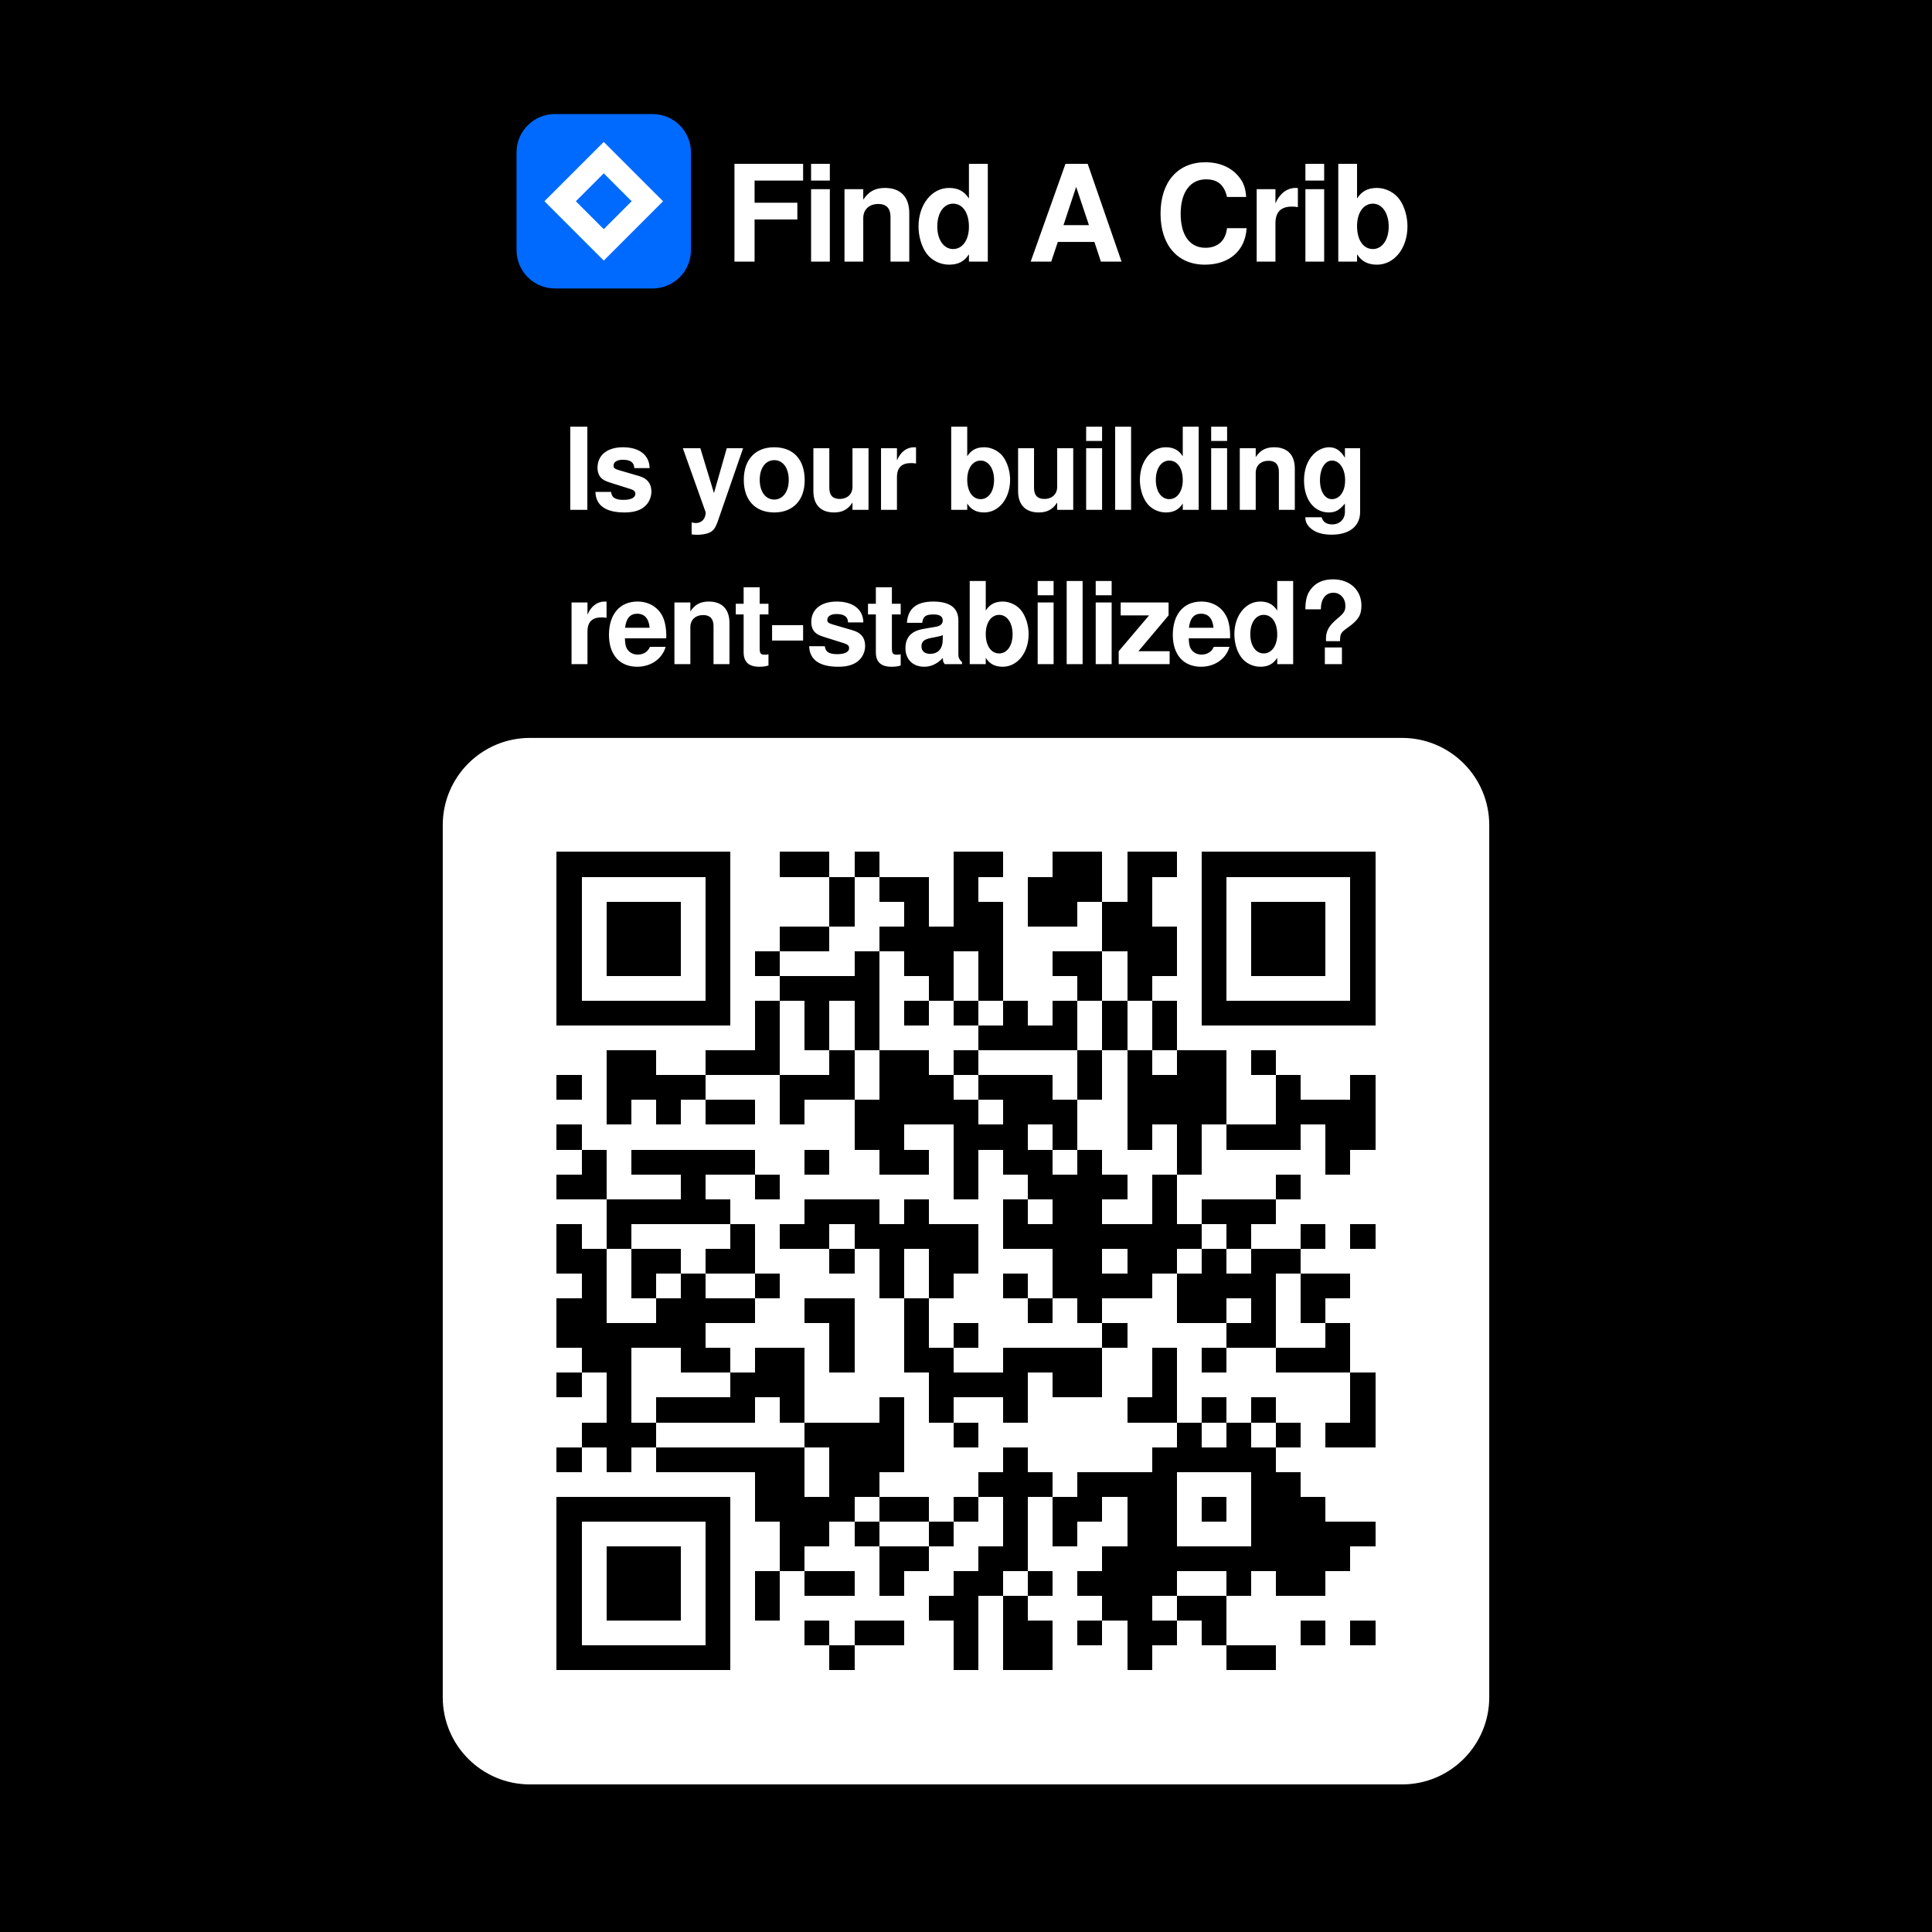
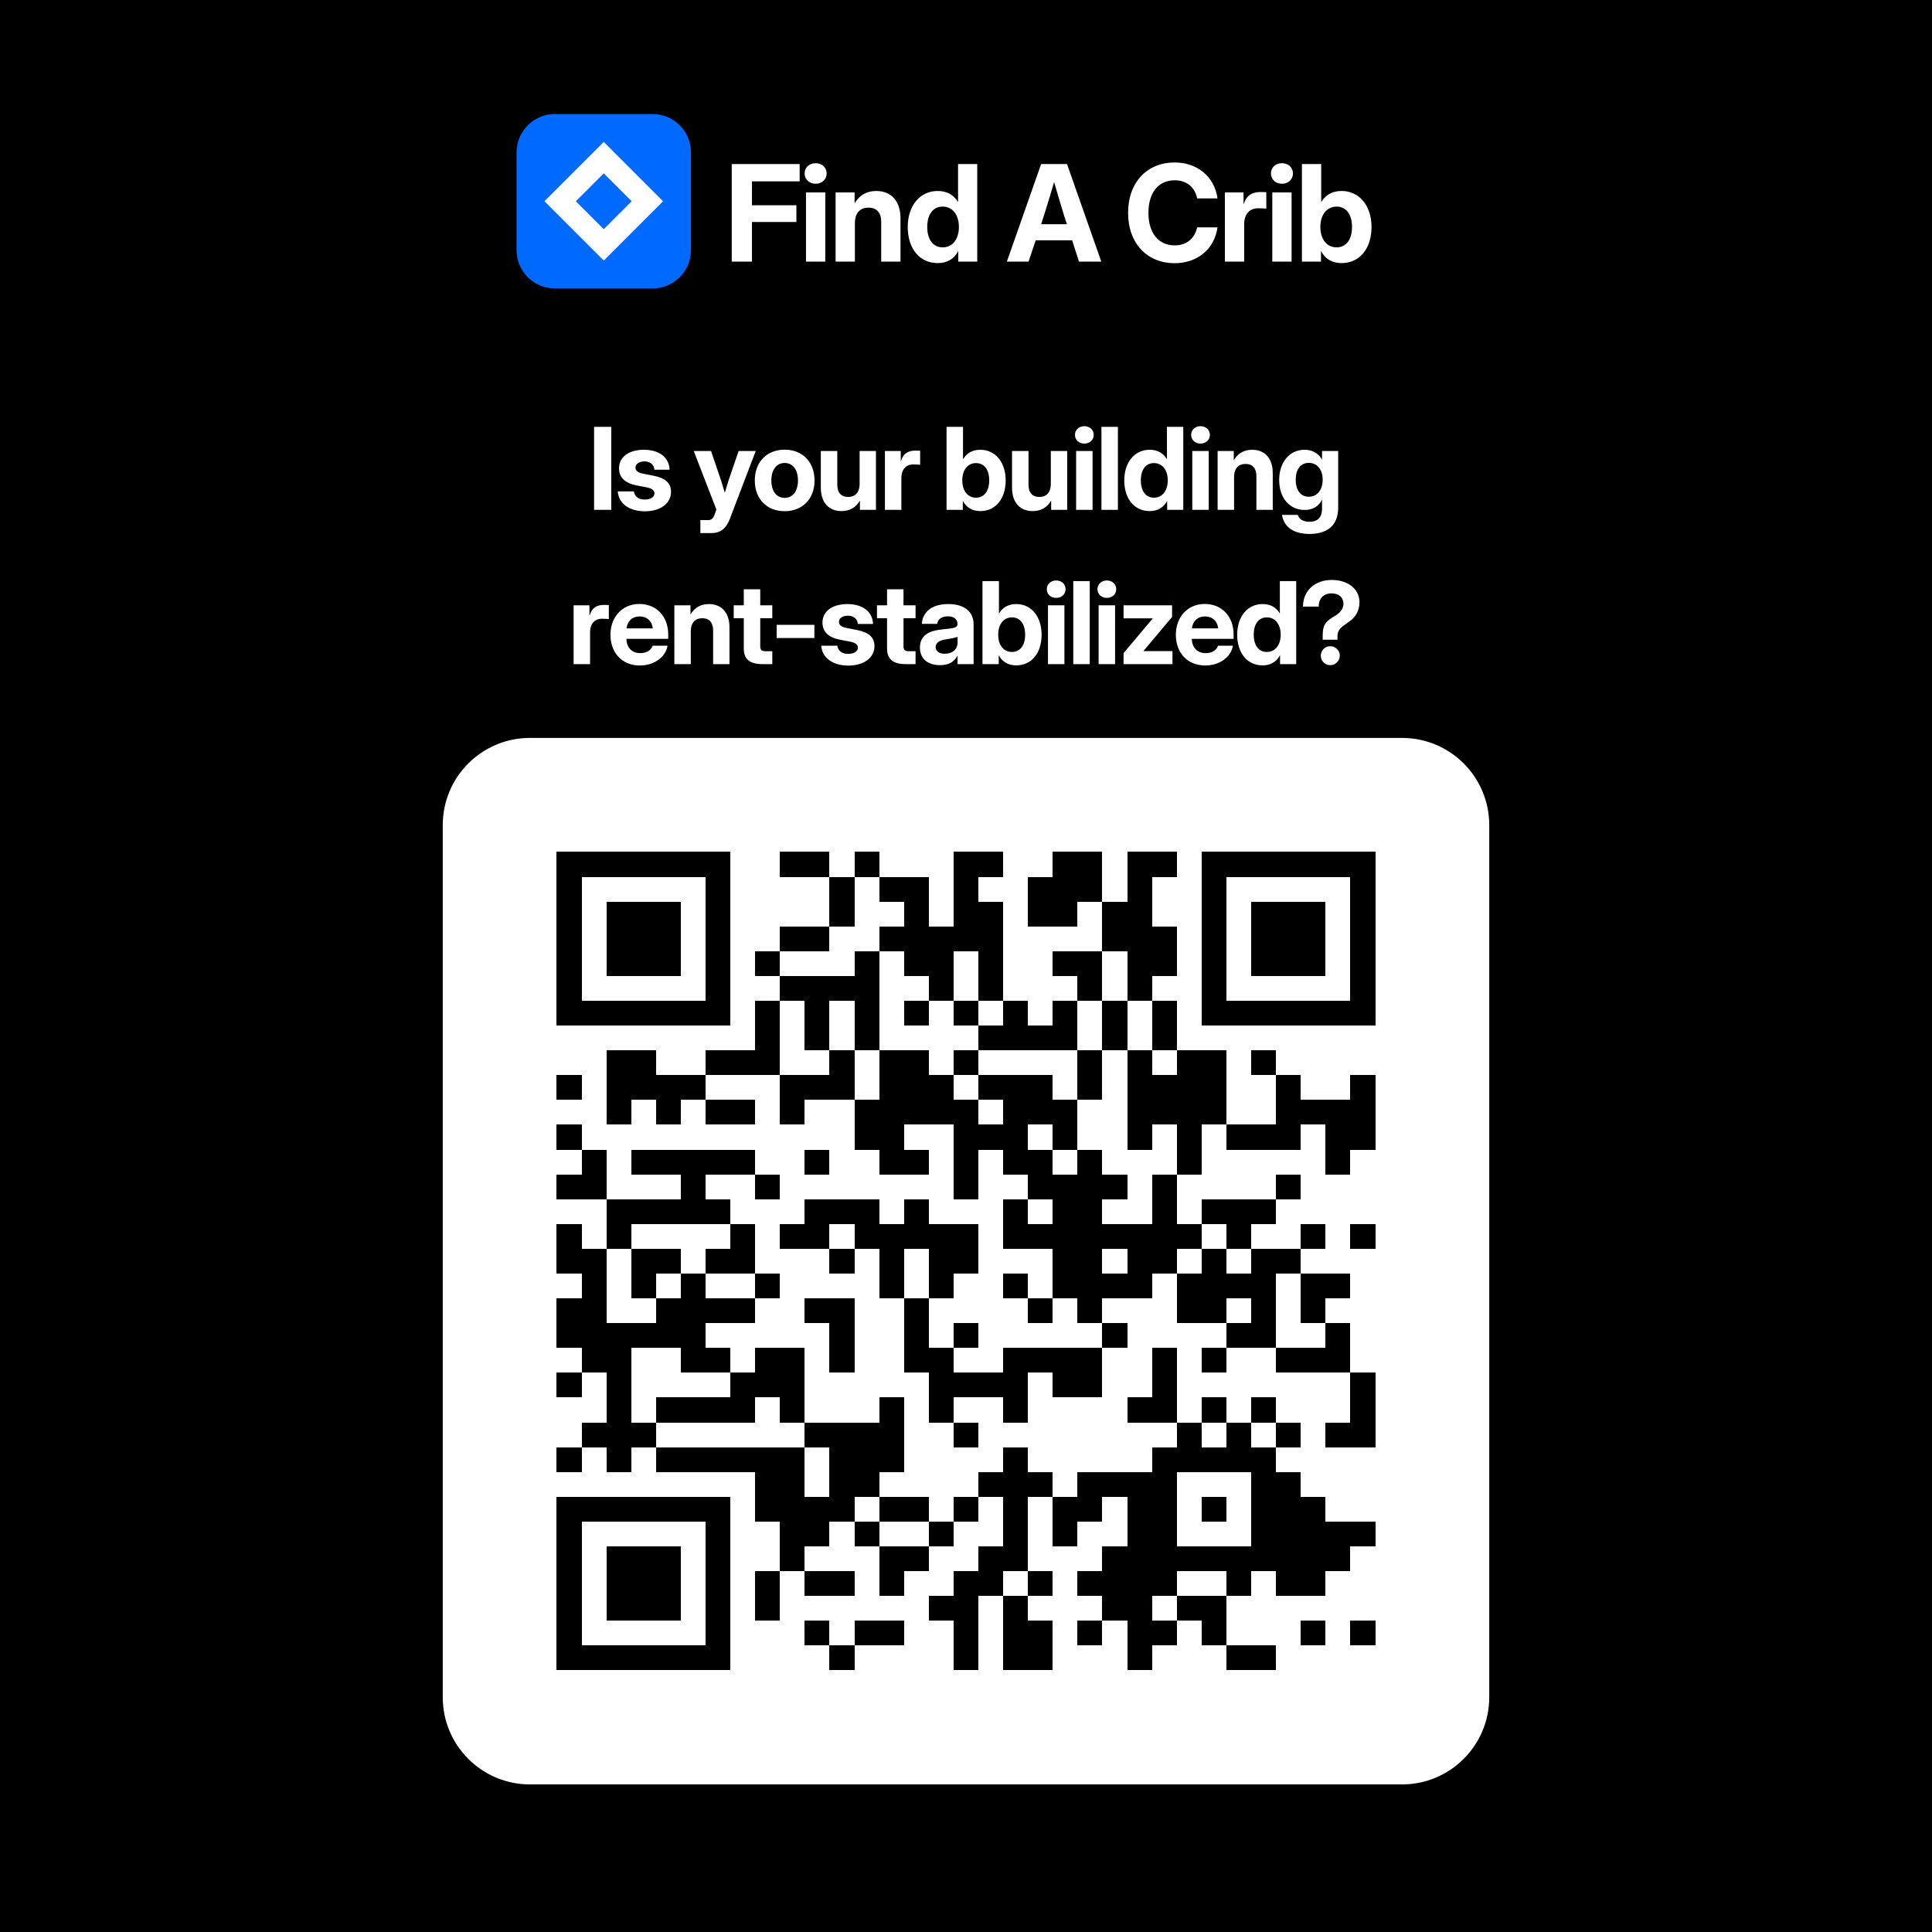
<svg xmlns="http://www.w3.org/2000/svg" width="4in" height="4in" viewBox="0 0 288.00 288.00">
  <rect x="0.00" y="0.00" width="288.00" height="288.00" rx="0.00" fill="#000000" />
  <rect x="77.00" y="17.00" width="26.00" height="26.00" rx="5.72" fill="#006AFF" />
  <path d="M90.00,21.16 L98.84,30.00 L90.00,38.84 L81.16,30.00 Z" fill="#FFFFFF" />
  <path d="M90.00,25.84 L94.16,30.00 L90.00,34.16 L85.84,30.00 Z" fill="#006AFF" />
-   <text x="108.00" y="39.00" font-family="Helvetica Neue, Helvetica, Arial, sans-serif" font-size="20.00" font-weight="700" fill="#FFFFFF" text-anchor="start" letter-spacing="-0.50">Find A Crib</text>
-   <text x="144.00" y="76.00" font-family="Helvetica Neue, Helvetica, Arial, sans-serif" font-size="17.00" font-weight="700" fill="#FFFFFF" text-anchor="middle" letter-spacing="-0.40">Is your building</text>
-   <text x="144.00" y="99.00" font-family="Helvetica Neue, Helvetica, Arial, sans-serif" font-size="17.00" font-weight="700" fill="#FFFFFF" text-anchor="middle" letter-spacing="-0.40">rent-stabilized?</text>
+   <text x="108.00" y="39.00" font-family="Inter Display, Inter, Helvetica Neue, Helvetica, Arial, sans-serif" font-size="20.00" font-weight="700" fill="#FFFFFF" text-anchor="start" letter-spacing="-0.50">Find A Crib</text>
+   <text x="144.00" y="76.00" font-family="Inter Display, Inter, Helvetica Neue, Helvetica, Arial, sans-serif" font-size="17.00" font-weight="700" fill="#FFFFFF" text-anchor="middle" letter-spacing="-0.40">Is your building</text>
+   <text x="144.00" y="99.00" font-family="Inter Display, Inter, Helvetica Neue, Helvetica, Arial, sans-serif" font-size="17.00" font-weight="700" fill="#FFFFFF" text-anchor="middle" letter-spacing="-0.40">rent-stabilized?</text>
  <rect x="66.00" y="110.00" width="156.00" height="156.00" rx="13.00" fill="#FFFFFF" />
  <path d="M83.000,127.000h3.697v3.697h-3.697zM86.697,127.000h3.697v3.697h-3.697zM90.394,127.000h3.697v3.697h-3.697zM94.091,127.000h3.697v3.697h-3.697zM97.788,127.000h3.697v3.697h-3.697zM101.485,127.000h3.697v3.697h-3.697zM105.182,127.000h3.697v3.697h-3.697zM116.273,127.000h3.697v3.697h-3.697zM119.970,127.000h3.697v3.697h-3.697zM127.364,127.000h3.697v3.697h-3.697zM142.152,127.000h3.697v3.697h-3.697zM145.848,127.000h3.697v3.697h-3.697zM156.939,127.000h3.697v3.697h-3.697zM160.636,127.000h3.697v3.697h-3.697zM168.030,127.000h3.697v3.697h-3.697zM171.727,127.000h3.697v3.697h-3.697zM179.121,127.000h3.697v3.697h-3.697zM182.818,127.000h3.697v3.697h-3.697zM186.515,127.000h3.697v3.697h-3.697zM190.212,127.000h3.697v3.697h-3.697zM193.909,127.000h3.697v3.697h-3.697zM197.606,127.000h3.697v3.697h-3.697zM201.303,127.000h3.697v3.697h-3.697zM83.000,130.697h3.697v3.697h-3.697zM105.182,130.697h3.697v3.697h-3.697zM123.667,130.697h3.697v3.697h-3.697zM131.061,130.697h3.697v3.697h-3.697zM134.758,130.697h3.697v3.697h-3.697zM142.152,130.697h3.697v3.697h-3.697zM153.242,130.697h3.697v3.697h-3.697zM156.939,130.697h3.697v3.697h-3.697zM160.636,130.697h3.697v3.697h-3.697zM168.030,130.697h3.697v3.697h-3.697zM179.121,130.697h3.697v3.697h-3.697zM201.303,130.697h3.697v3.697h-3.697zM83.000,134.394h3.697v3.697h-3.697zM90.394,134.394h3.697v3.697h-3.697zM94.091,134.394h3.697v3.697h-3.697zM97.788,134.394h3.697v3.697h-3.697zM105.182,134.394h3.697v3.697h-3.697zM123.667,134.394h3.697v3.697h-3.697zM134.758,134.394h3.697v3.697h-3.697zM142.152,134.394h3.697v3.697h-3.697zM145.848,134.394h3.697v3.697h-3.697zM153.242,134.394h3.697v3.697h-3.697zM156.939,134.394h3.697v3.697h-3.697zM164.333,134.394h3.697v3.697h-3.697zM168.030,134.394h3.697v3.697h-3.697zM179.121,134.394h3.697v3.697h-3.697zM186.515,134.394h3.697v3.697h-3.697zM190.212,134.394h3.697v3.697h-3.697zM193.909,134.394h3.697v3.697h-3.697zM201.303,134.394h3.697v3.697h-3.697zM83.000,138.091h3.697v3.697h-3.697zM90.394,138.091h3.697v3.697h-3.697zM94.091,138.091h3.697v3.697h-3.697zM97.788,138.091h3.697v3.697h-3.697zM105.182,138.091h3.697v3.697h-3.697zM116.273,138.091h3.697v3.697h-3.697zM119.970,138.091h3.697v3.697h-3.697zM131.061,138.091h3.697v3.697h-3.697zM134.758,138.091h3.697v3.697h-3.697zM138.455,138.091h3.697v3.697h-3.697zM142.152,138.091h3.697v3.697h-3.697zM145.848,138.091h3.697v3.697h-3.697zM164.333,138.091h3.697v3.697h-3.697zM168.030,138.091h3.697v3.697h-3.697zM171.727,138.091h3.697v3.697h-3.697zM179.121,138.091h3.697v3.697h-3.697zM186.515,138.091h3.697v3.697h-3.697zM190.212,138.091h3.697v3.697h-3.697zM193.909,138.091h3.697v3.697h-3.697zM201.303,138.091h3.697v3.697h-3.697zM83.000,141.788h3.697v3.697h-3.697zM90.394,141.788h3.697v3.697h-3.697zM94.091,141.788h3.697v3.697h-3.697zM97.788,141.788h3.697v3.697h-3.697zM105.182,141.788h3.697v3.697h-3.697zM112.576,141.788h3.697v3.697h-3.697zM127.364,141.788h3.697v3.697h-3.697zM134.758,141.788h3.697v3.697h-3.697zM138.455,141.788h3.697v3.697h-3.697zM145.848,141.788h3.697v3.697h-3.697zM156.939,141.788h3.697v3.697h-3.697zM160.636,141.788h3.697v3.697h-3.697zM168.030,141.788h3.697v3.697h-3.697zM171.727,141.788h3.697v3.697h-3.697zM179.121,141.788h3.697v3.697h-3.697zM186.515,141.788h3.697v3.697h-3.697zM190.212,141.788h3.697v3.697h-3.697zM193.909,141.788h3.697v3.697h-3.697zM201.303,141.788h3.697v3.697h-3.697zM83.000,145.485h3.697v3.697h-3.697zM105.182,145.485h3.697v3.697h-3.697zM116.273,145.485h3.697v3.697h-3.697zM119.970,145.485h3.697v3.697h-3.697zM123.667,145.485h3.697v3.697h-3.697zM127.364,145.485h3.697v3.697h-3.697zM138.455,145.485h3.697v3.697h-3.697zM145.848,145.485h3.697v3.697h-3.697zM160.636,145.485h3.697v3.697h-3.697zM168.030,145.485h3.697v3.697h-3.697zM179.121,145.485h3.697v3.697h-3.697zM201.303,145.485h3.697v3.697h-3.697zM83.000,149.182h3.697v3.697h-3.697zM86.697,149.182h3.697v3.697h-3.697zM90.394,149.182h3.697v3.697h-3.697zM94.091,149.182h3.697v3.697h-3.697zM97.788,149.182h3.697v3.697h-3.697zM101.485,149.182h3.697v3.697h-3.697zM105.182,149.182h3.697v3.697h-3.697zM112.576,149.182h3.697v3.697h-3.697zM119.970,149.182h3.697v3.697h-3.697zM127.364,149.182h3.697v3.697h-3.697zM134.758,149.182h3.697v3.697h-3.697zM142.152,149.182h3.697v3.697h-3.697zM149.545,149.182h3.697v3.697h-3.697zM156.939,149.182h3.697v3.697h-3.697zM164.333,149.182h3.697v3.697h-3.697zM171.727,149.182h3.697v3.697h-3.697zM179.121,149.182h3.697v3.697h-3.697zM182.818,149.182h3.697v3.697h-3.697zM186.515,149.182h3.697v3.697h-3.697zM190.212,149.182h3.697v3.697h-3.697zM193.909,149.182h3.697v3.697h-3.697zM197.606,149.182h3.697v3.697h-3.697zM201.303,149.182h3.697v3.697h-3.697zM112.576,152.879h3.697v3.697h-3.697zM119.970,152.879h3.697v3.697h-3.697zM127.364,152.879h3.697v3.697h-3.697zM145.848,152.879h3.697v3.697h-3.697zM149.545,152.879h3.697v3.697h-3.697zM153.242,152.879h3.697v3.697h-3.697zM156.939,152.879h3.697v3.697h-3.697zM164.333,152.879h3.697v3.697h-3.697zM171.727,152.879h3.697v3.697h-3.697zM90.394,156.576h3.697v3.697h-3.697zM94.091,156.576h3.697v3.697h-3.697zM105.182,156.576h3.697v3.697h-3.697zM108.879,156.576h3.697v3.697h-3.697zM112.576,156.576h3.697v3.697h-3.697zM123.667,156.576h3.697v3.697h-3.697zM131.061,156.576h3.697v3.697h-3.697zM134.758,156.576h3.697v3.697h-3.697zM142.152,156.576h3.697v3.697h-3.697zM160.636,156.576h3.697v3.697h-3.697zM168.030,156.576h3.697v3.697h-3.697zM175.424,156.576h3.697v3.697h-3.697zM179.121,156.576h3.697v3.697h-3.697zM186.515,156.576h3.697v3.697h-3.697zM83.000,160.273h3.697v3.697h-3.697zM90.394,160.273h3.697v3.697h-3.697zM94.091,160.273h3.697v3.697h-3.697zM97.788,160.273h3.697v3.697h-3.697zM101.485,160.273h3.697v3.697h-3.697zM116.273,160.273h3.697v3.697h-3.697zM119.970,160.273h3.697v3.697h-3.697zM123.667,160.273h3.697v3.697h-3.697zM131.061,160.273h3.697v3.697h-3.697zM134.758,160.273h3.697v3.697h-3.697zM138.455,160.273h3.697v3.697h-3.697zM145.848,160.273h3.697v3.697h-3.697zM149.545,160.273h3.697v3.697h-3.697zM153.242,160.273h3.697v3.697h-3.697zM160.636,160.273h3.697v3.697h-3.697zM168.030,160.273h3.697v3.697h-3.697zM171.727,160.273h3.697v3.697h-3.697zM175.424,160.273h3.697v3.697h-3.697zM179.121,160.273h3.697v3.697h-3.697zM190.212,160.273h3.697v3.697h-3.697zM201.303,160.273h3.697v3.697h-3.697zM90.394,163.970h3.697v3.697h-3.697zM97.788,163.970h3.697v3.697h-3.697zM105.182,163.970h3.697v3.697h-3.697zM108.879,163.970h3.697v3.697h-3.697zM116.273,163.970h3.697v3.697h-3.697zM127.364,163.970h3.697v3.697h-3.697zM131.061,163.970h3.697v3.697h-3.697zM134.758,163.970h3.697v3.697h-3.697zM138.455,163.970h3.697v3.697h-3.697zM142.152,163.970h3.697v3.697h-3.697zM149.545,163.970h3.697v3.697h-3.697zM153.242,163.970h3.697v3.697h-3.697zM156.939,163.970h3.697v3.697h-3.697zM168.030,163.970h3.697v3.697h-3.697zM171.727,163.970h3.697v3.697h-3.697zM175.424,163.970h3.697v3.697h-3.697zM179.121,163.970h3.697v3.697h-3.697zM190.212,163.970h3.697v3.697h-3.697zM193.909,163.970h3.697v3.697h-3.697zM197.606,163.970h3.697v3.697h-3.697zM201.303,163.970h3.697v3.697h-3.697zM83.000,167.667h3.697v3.697h-3.697zM127.364,167.667h3.697v3.697h-3.697zM131.061,167.667h3.697v3.697h-3.697zM142.152,167.667h3.697v3.697h-3.697zM145.848,167.667h3.697v3.697h-3.697zM149.545,167.667h3.697v3.697h-3.697zM156.939,167.667h3.697v3.697h-3.697zM168.030,167.667h3.697v3.697h-3.697zM175.424,167.667h3.697v3.697h-3.697zM182.818,167.667h3.697v3.697h-3.697zM186.515,167.667h3.697v3.697h-3.697zM190.212,167.667h3.697v3.697h-3.697zM197.606,167.667h3.697v3.697h-3.697zM201.303,167.667h3.697v3.697h-3.697zM86.697,171.364h3.697v3.697h-3.697zM94.091,171.364h3.697v3.697h-3.697zM97.788,171.364h3.697v3.697h-3.697zM101.485,171.364h3.697v3.697h-3.697zM105.182,171.364h3.697v3.697h-3.697zM108.879,171.364h3.697v3.697h-3.697zM119.970,171.364h3.697v3.697h-3.697zM131.061,171.364h3.697v3.697h-3.697zM134.758,171.364h3.697v3.697h-3.697zM142.152,171.364h3.697v3.697h-3.697zM149.545,171.364h3.697v3.697h-3.697zM153.242,171.364h3.697v3.697h-3.697zM160.636,171.364h3.697v3.697h-3.697zM175.424,171.364h3.697v3.697h-3.697zM197.606,171.364h3.697v3.697h-3.697zM83.000,175.061h3.697v3.697h-3.697zM86.697,175.061h3.697v3.697h-3.697zM101.485,175.061h3.697v3.697h-3.697zM112.576,175.061h3.697v3.697h-3.697zM142.152,175.061h3.697v3.697h-3.697zM153.242,175.061h3.697v3.697h-3.697zM156.939,175.061h3.697v3.697h-3.697zM160.636,175.061h3.697v3.697h-3.697zM164.333,175.061h3.697v3.697h-3.697zM171.727,175.061h3.697v3.697h-3.697zM190.212,175.061h3.697v3.697h-3.697zM90.394,178.758h3.697v3.697h-3.697zM94.091,178.758h3.697v3.697h-3.697zM97.788,178.758h3.697v3.697h-3.697zM101.485,178.758h3.697v3.697h-3.697zM105.182,178.758h3.697v3.697h-3.697zM119.970,178.758h3.697v3.697h-3.697zM123.667,178.758h3.697v3.697h-3.697zM127.364,178.758h3.697v3.697h-3.697zM134.758,178.758h3.697v3.697h-3.697zM149.545,178.758h3.697v3.697h-3.697zM156.939,178.758h3.697v3.697h-3.697zM160.636,178.758h3.697v3.697h-3.697zM171.727,178.758h3.697v3.697h-3.697zM179.121,178.758h3.697v3.697h-3.697zM182.818,178.758h3.697v3.697h-3.697zM186.515,178.758h3.697v3.697h-3.697zM83.000,182.455h3.697v3.697h-3.697zM90.394,182.455h3.697v3.697h-3.697zM108.879,182.455h3.697v3.697h-3.697zM116.273,182.455h3.697v3.697h-3.697zM119.970,182.455h3.697v3.697h-3.697zM127.364,182.455h3.697v3.697h-3.697zM131.061,182.455h3.697v3.697h-3.697zM134.758,182.455h3.697v3.697h-3.697zM138.455,182.455h3.697v3.697h-3.697zM142.152,182.455h3.697v3.697h-3.697zM149.545,182.455h3.697v3.697h-3.697zM153.242,182.455h3.697v3.697h-3.697zM156.939,182.455h3.697v3.697h-3.697zM160.636,182.455h3.697v3.697h-3.697zM164.333,182.455h3.697v3.697h-3.697zM168.030,182.455h3.697v3.697h-3.697zM171.727,182.455h3.697v3.697h-3.697zM175.424,182.455h3.697v3.697h-3.697zM182.818,182.455h3.697v3.697h-3.697zM193.909,182.455h3.697v3.697h-3.697zM201.303,182.455h3.697v3.697h-3.697zM83.000,186.152h3.697v3.697h-3.697zM86.697,186.152h3.697v3.697h-3.697zM94.091,186.152h3.697v3.697h-3.697zM97.788,186.152h3.697v3.697h-3.697zM105.182,186.152h3.697v3.697h-3.697zM108.879,186.152h3.697v3.697h-3.697zM123.667,186.152h3.697v3.697h-3.697zM131.061,186.152h3.697v3.697h-3.697zM138.455,186.152h3.697v3.697h-3.697zM142.152,186.152h3.697v3.697h-3.697zM156.939,186.152h3.697v3.697h-3.697zM160.636,186.152h3.697v3.697h-3.697zM168.030,186.152h3.697v3.697h-3.697zM171.727,186.152h3.697v3.697h-3.697zM179.121,186.152h3.697v3.697h-3.697zM186.515,186.152h3.697v3.697h-3.697zM190.212,186.152h3.697v3.697h-3.697zM86.697,189.848h3.697v3.697h-3.697zM94.091,189.848h3.697v3.697h-3.697zM101.485,189.848h3.697v3.697h-3.697zM112.576,189.848h3.697v3.697h-3.697zM131.061,189.848h3.697v3.697h-3.697zM138.455,189.848h3.697v3.697h-3.697zM149.545,189.848h3.697v3.697h-3.697zM156.939,189.848h3.697v3.697h-3.697zM160.636,189.848h3.697v3.697h-3.697zM164.333,189.848h3.697v3.697h-3.697zM168.030,189.848h3.697v3.697h-3.697zM175.424,189.848h3.697v3.697h-3.697zM179.121,189.848h3.697v3.697h-3.697zM182.818,189.848h3.697v3.697h-3.697zM186.515,189.848h3.697v3.697h-3.697zM193.909,189.848h3.697v3.697h-3.697zM197.606,189.848h3.697v3.697h-3.697zM83.000,193.545h3.697v3.697h-3.697zM86.697,193.545h3.697v3.697h-3.697zM97.788,193.545h3.697v3.697h-3.697zM101.485,193.545h3.697v3.697h-3.697zM105.182,193.545h3.697v3.697h-3.697zM108.879,193.545h3.697v3.697h-3.697zM119.970,193.545h3.697v3.697h-3.697zM123.667,193.545h3.697v3.697h-3.697zM134.758,193.545h3.697v3.697h-3.697zM153.242,193.545h3.697v3.697h-3.697zM160.636,193.545h3.697v3.697h-3.697zM175.424,193.545h3.697v3.697h-3.697zM179.121,193.545h3.697v3.697h-3.697zM186.515,193.545h3.697v3.697h-3.697zM193.909,193.545h3.697v3.697h-3.697zM83.000,197.242h3.697v3.697h-3.697zM86.697,197.242h3.697v3.697h-3.697zM90.394,197.242h3.697v3.697h-3.697zM94.091,197.242h3.697v3.697h-3.697zM97.788,197.242h3.697v3.697h-3.697zM101.485,197.242h3.697v3.697h-3.697zM123.667,197.242h3.697v3.697h-3.697zM134.758,197.242h3.697v3.697h-3.697zM142.152,197.242h3.697v3.697h-3.697zM164.333,197.242h3.697v3.697h-3.697zM182.818,197.242h3.697v3.697h-3.697zM186.515,197.242h3.697v3.697h-3.697zM197.606,197.242h3.697v3.697h-3.697zM86.697,200.939h3.697v3.697h-3.697zM90.394,200.939h3.697v3.697h-3.697zM101.485,200.939h3.697v3.697h-3.697zM105.182,200.939h3.697v3.697h-3.697zM112.576,200.939h3.697v3.697h-3.697zM116.273,200.939h3.697v3.697h-3.697zM123.667,200.939h3.697v3.697h-3.697zM134.758,200.939h3.697v3.697h-3.697zM138.455,200.939h3.697v3.697h-3.697zM149.545,200.939h3.697v3.697h-3.697zM153.242,200.939h3.697v3.697h-3.697zM156.939,200.939h3.697v3.697h-3.697zM160.636,200.939h3.697v3.697h-3.697zM171.727,200.939h3.697v3.697h-3.697zM179.121,200.939h3.697v3.697h-3.697zM190.212,200.939h3.697v3.697h-3.697zM193.909,200.939h3.697v3.697h-3.697zM197.606,200.939h3.697v3.697h-3.697zM83.000,204.636h3.697v3.697h-3.697zM90.394,204.636h3.697v3.697h-3.697zM108.879,204.636h3.697v3.697h-3.697zM112.576,204.636h3.697v3.697h-3.697zM116.273,204.636h3.697v3.697h-3.697zM138.455,204.636h3.697v3.697h-3.697zM142.152,204.636h3.697v3.697h-3.697zM145.848,204.636h3.697v3.697h-3.697zM149.545,204.636h3.697v3.697h-3.697zM156.939,204.636h3.697v3.697h-3.697zM160.636,204.636h3.697v3.697h-3.697zM171.727,204.636h3.697v3.697h-3.697zM201.303,204.636h3.697v3.697h-3.697zM90.394,208.333h3.697v3.697h-3.697zM97.788,208.333h3.697v3.697h-3.697zM101.485,208.333h3.697v3.697h-3.697zM105.182,208.333h3.697v3.697h-3.697zM108.879,208.333h3.697v3.697h-3.697zM116.273,208.333h3.697v3.697h-3.697zM131.061,208.333h3.697v3.697h-3.697zM138.455,208.333h3.697v3.697h-3.697zM149.545,208.333h3.697v3.697h-3.697zM168.030,208.333h3.697v3.697h-3.697zM171.727,208.333h3.697v3.697h-3.697zM179.121,208.333h3.697v3.697h-3.697zM186.515,208.333h3.697v3.697h-3.697zM201.303,208.333h3.697v3.697h-3.697zM86.697,212.030h3.697v3.697h-3.697zM90.394,212.030h3.697v3.697h-3.697zM94.091,212.030h3.697v3.697h-3.697zM119.970,212.030h3.697v3.697h-3.697zM123.667,212.030h3.697v3.697h-3.697zM127.364,212.030h3.697v3.697h-3.697zM131.061,212.030h3.697v3.697h-3.697zM142.152,212.030h3.697v3.697h-3.697zM175.424,212.030h3.697v3.697h-3.697zM182.818,212.030h3.697v3.697h-3.697zM190.212,212.030h3.697v3.697h-3.697zM197.606,212.030h3.697v3.697h-3.697zM201.303,212.030h3.697v3.697h-3.697zM83.000,215.727h3.697v3.697h-3.697zM90.394,215.727h3.697v3.697h-3.697zM97.788,215.727h3.697v3.697h-3.697zM101.485,215.727h3.697v3.697h-3.697zM105.182,215.727h3.697v3.697h-3.697zM108.879,215.727h3.697v3.697h-3.697zM112.576,215.727h3.697v3.697h-3.697zM116.273,215.727h3.697v3.697h-3.697zM123.667,215.727h3.697v3.697h-3.697zM127.364,215.727h3.697v3.697h-3.697zM131.061,215.727h3.697v3.697h-3.697zM149.545,215.727h3.697v3.697h-3.697zM171.727,215.727h3.697v3.697h-3.697zM175.424,215.727h3.697v3.697h-3.697zM179.121,215.727h3.697v3.697h-3.697zM182.818,215.727h3.697v3.697h-3.697zM186.515,215.727h3.697v3.697h-3.697zM112.576,219.424h3.697v3.697h-3.697zM116.273,219.424h3.697v3.697h-3.697zM123.667,219.424h3.697v3.697h-3.697zM127.364,219.424h3.697v3.697h-3.697zM145.848,219.424h3.697v3.697h-3.697zM149.545,219.424h3.697v3.697h-3.697zM153.242,219.424h3.697v3.697h-3.697zM160.636,219.424h3.697v3.697h-3.697zM164.333,219.424h3.697v3.697h-3.697zM168.030,219.424h3.697v3.697h-3.697zM171.727,219.424h3.697v3.697h-3.697zM186.515,219.424h3.697v3.697h-3.697zM190.212,219.424h3.697v3.697h-3.697zM83.000,223.121h3.697v3.697h-3.697zM86.697,223.121h3.697v3.697h-3.697zM90.394,223.121h3.697v3.697h-3.697zM94.091,223.121h3.697v3.697h-3.697zM97.788,223.121h3.697v3.697h-3.697zM101.485,223.121h3.697v3.697h-3.697zM105.182,223.121h3.697v3.697h-3.697zM112.576,223.121h3.697v3.697h-3.697zM116.273,223.121h3.697v3.697h-3.697zM119.970,223.121h3.697v3.697h-3.697zM123.667,223.121h3.697v3.697h-3.697zM131.061,223.121h3.697v3.697h-3.697zM134.758,223.121h3.697v3.697h-3.697zM142.152,223.121h3.697v3.697h-3.697zM149.545,223.121h3.697v3.697h-3.697zM156.939,223.121h3.697v3.697h-3.697zM160.636,223.121h3.697v3.697h-3.697zM168.030,223.121h3.697v3.697h-3.697zM171.727,223.121h3.697v3.697h-3.697zM179.121,223.121h3.697v3.697h-3.697zM186.515,223.121h3.697v3.697h-3.697zM190.212,223.121h3.697v3.697h-3.697zM193.909,223.121h3.697v3.697h-3.697zM83.000,226.818h3.697v3.697h-3.697zM105.182,226.818h3.697v3.697h-3.697zM116.273,226.818h3.697v3.697h-3.697zM119.970,226.818h3.697v3.697h-3.697zM127.364,226.818h3.697v3.697h-3.697zM138.455,226.818h3.697v3.697h-3.697zM149.545,226.818h3.697v3.697h-3.697zM156.939,226.818h3.697v3.697h-3.697zM168.030,226.818h3.697v3.697h-3.697zM171.727,226.818h3.697v3.697h-3.697zM186.515,226.818h3.697v3.697h-3.697zM190.212,226.818h3.697v3.697h-3.697zM193.909,226.818h3.697v3.697h-3.697zM197.606,226.818h3.697v3.697h-3.697zM201.303,226.818h3.697v3.697h-3.697zM83.000,230.515h3.697v3.697h-3.697zM90.394,230.515h3.697v3.697h-3.697zM94.091,230.515h3.697v3.697h-3.697zM97.788,230.515h3.697v3.697h-3.697zM105.182,230.515h3.697v3.697h-3.697zM116.273,230.515h3.697v3.697h-3.697zM131.061,230.515h3.697v3.697h-3.697zM134.758,230.515h3.697v3.697h-3.697zM145.848,230.515h3.697v3.697h-3.697zM149.545,230.515h3.697v3.697h-3.697zM164.333,230.515h3.697v3.697h-3.697zM168.030,230.515h3.697v3.697h-3.697zM171.727,230.515h3.697v3.697h-3.697zM175.424,230.515h3.697v3.697h-3.697zM179.121,230.515h3.697v3.697h-3.697zM182.818,230.515h3.697v3.697h-3.697zM186.515,230.515h3.697v3.697h-3.697zM190.212,230.515h3.697v3.697h-3.697zM193.909,230.515h3.697v3.697h-3.697zM197.606,230.515h3.697v3.697h-3.697zM83.000,234.212h3.697v3.697h-3.697zM90.394,234.212h3.697v3.697h-3.697zM94.091,234.212h3.697v3.697h-3.697zM97.788,234.212h3.697v3.697h-3.697zM105.182,234.212h3.697v3.697h-3.697zM112.576,234.212h3.697v3.697h-3.697zM119.970,234.212h3.697v3.697h-3.697zM123.667,234.212h3.697v3.697h-3.697zM131.061,234.212h3.697v3.697h-3.697zM142.152,234.212h3.697v3.697h-3.697zM145.848,234.212h3.697v3.697h-3.697zM153.242,234.212h3.697v3.697h-3.697zM160.636,234.212h3.697v3.697h-3.697zM164.333,234.212h3.697v3.697h-3.697zM168.030,234.212h3.697v3.697h-3.697zM171.727,234.212h3.697v3.697h-3.697zM182.818,234.212h3.697v3.697h-3.697zM190.212,234.212h3.697v3.697h-3.697zM193.909,234.212h3.697v3.697h-3.697zM83.000,237.909h3.697v3.697h-3.697zM90.394,237.909h3.697v3.697h-3.697zM94.091,237.909h3.697v3.697h-3.697zM97.788,237.909h3.697v3.697h-3.697zM105.182,237.909h3.697v3.697h-3.697zM112.576,237.909h3.697v3.697h-3.697zM138.455,237.909h3.697v3.697h-3.697zM142.152,237.909h3.697v3.697h-3.697zM149.545,237.909h3.697v3.697h-3.697zM164.333,237.909h3.697v3.697h-3.697zM168.030,237.909h3.697v3.697h-3.697zM175.424,237.909h3.697v3.697h-3.697zM179.121,237.909h3.697v3.697h-3.697zM83.000,241.606h3.697v3.697h-3.697zM105.182,241.606h3.697v3.697h-3.697zM119.970,241.606h3.697v3.697h-3.697zM127.364,241.606h3.697v3.697h-3.697zM131.061,241.606h3.697v3.697h-3.697zM142.152,241.606h3.697v3.697h-3.697zM149.545,241.606h3.697v3.697h-3.697zM153.242,241.606h3.697v3.697h-3.697zM160.636,241.606h3.697v3.697h-3.697zM168.030,241.606h3.697v3.697h-3.697zM171.727,241.606h3.697v3.697h-3.697zM179.121,241.606h3.697v3.697h-3.697zM193.909,241.606h3.697v3.697h-3.697zM201.303,241.606h3.697v3.697h-3.697zM83.000,245.303h3.697v3.697h-3.697zM86.697,245.303h3.697v3.697h-3.697zM90.394,245.303h3.697v3.697h-3.697zM94.091,245.303h3.697v3.697h-3.697zM97.788,245.303h3.697v3.697h-3.697zM101.485,245.303h3.697v3.697h-3.697zM105.182,245.303h3.697v3.697h-3.697zM123.667,245.303h3.697v3.697h-3.697zM142.152,245.303h3.697v3.697h-3.697zM149.545,245.303h3.697v3.697h-3.697zM153.242,245.303h3.697v3.697h-3.697zM168.030,245.303h3.697v3.697h-3.697zM182.818,245.303h3.697v3.697h-3.697zM186.515,245.303h3.697v3.697h-3.697z" fill="#000000" shape-rendering="crispEdges" />
</svg>
